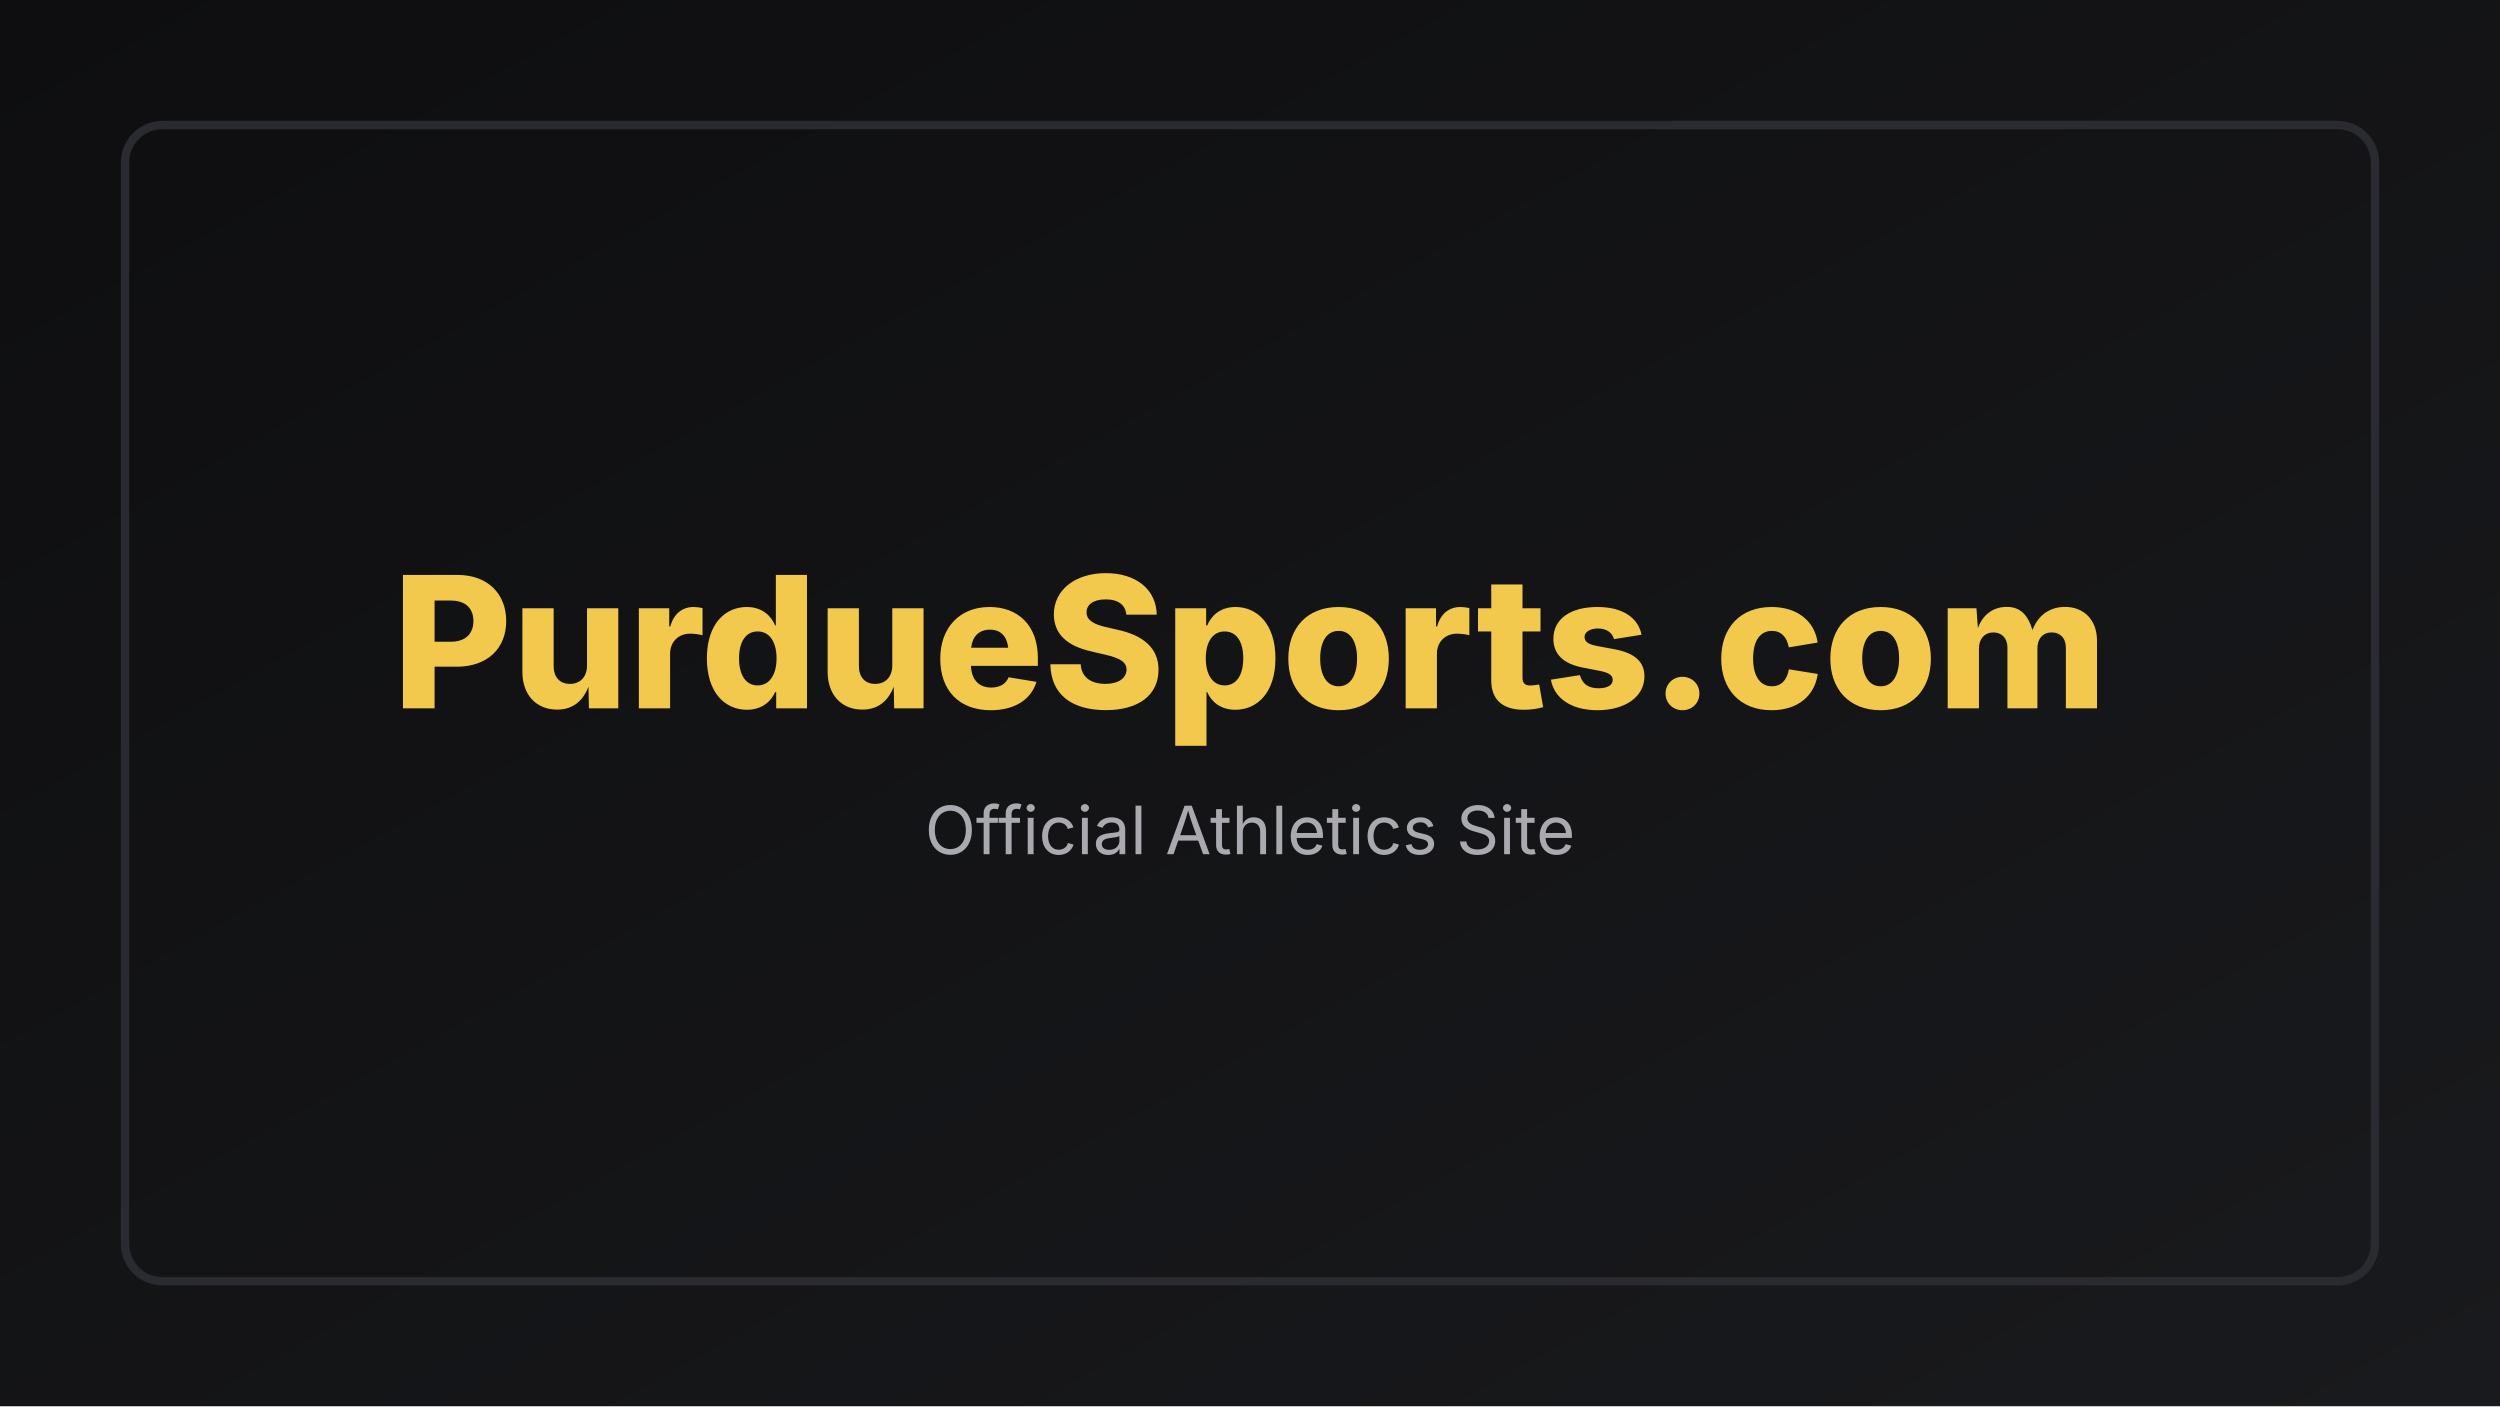
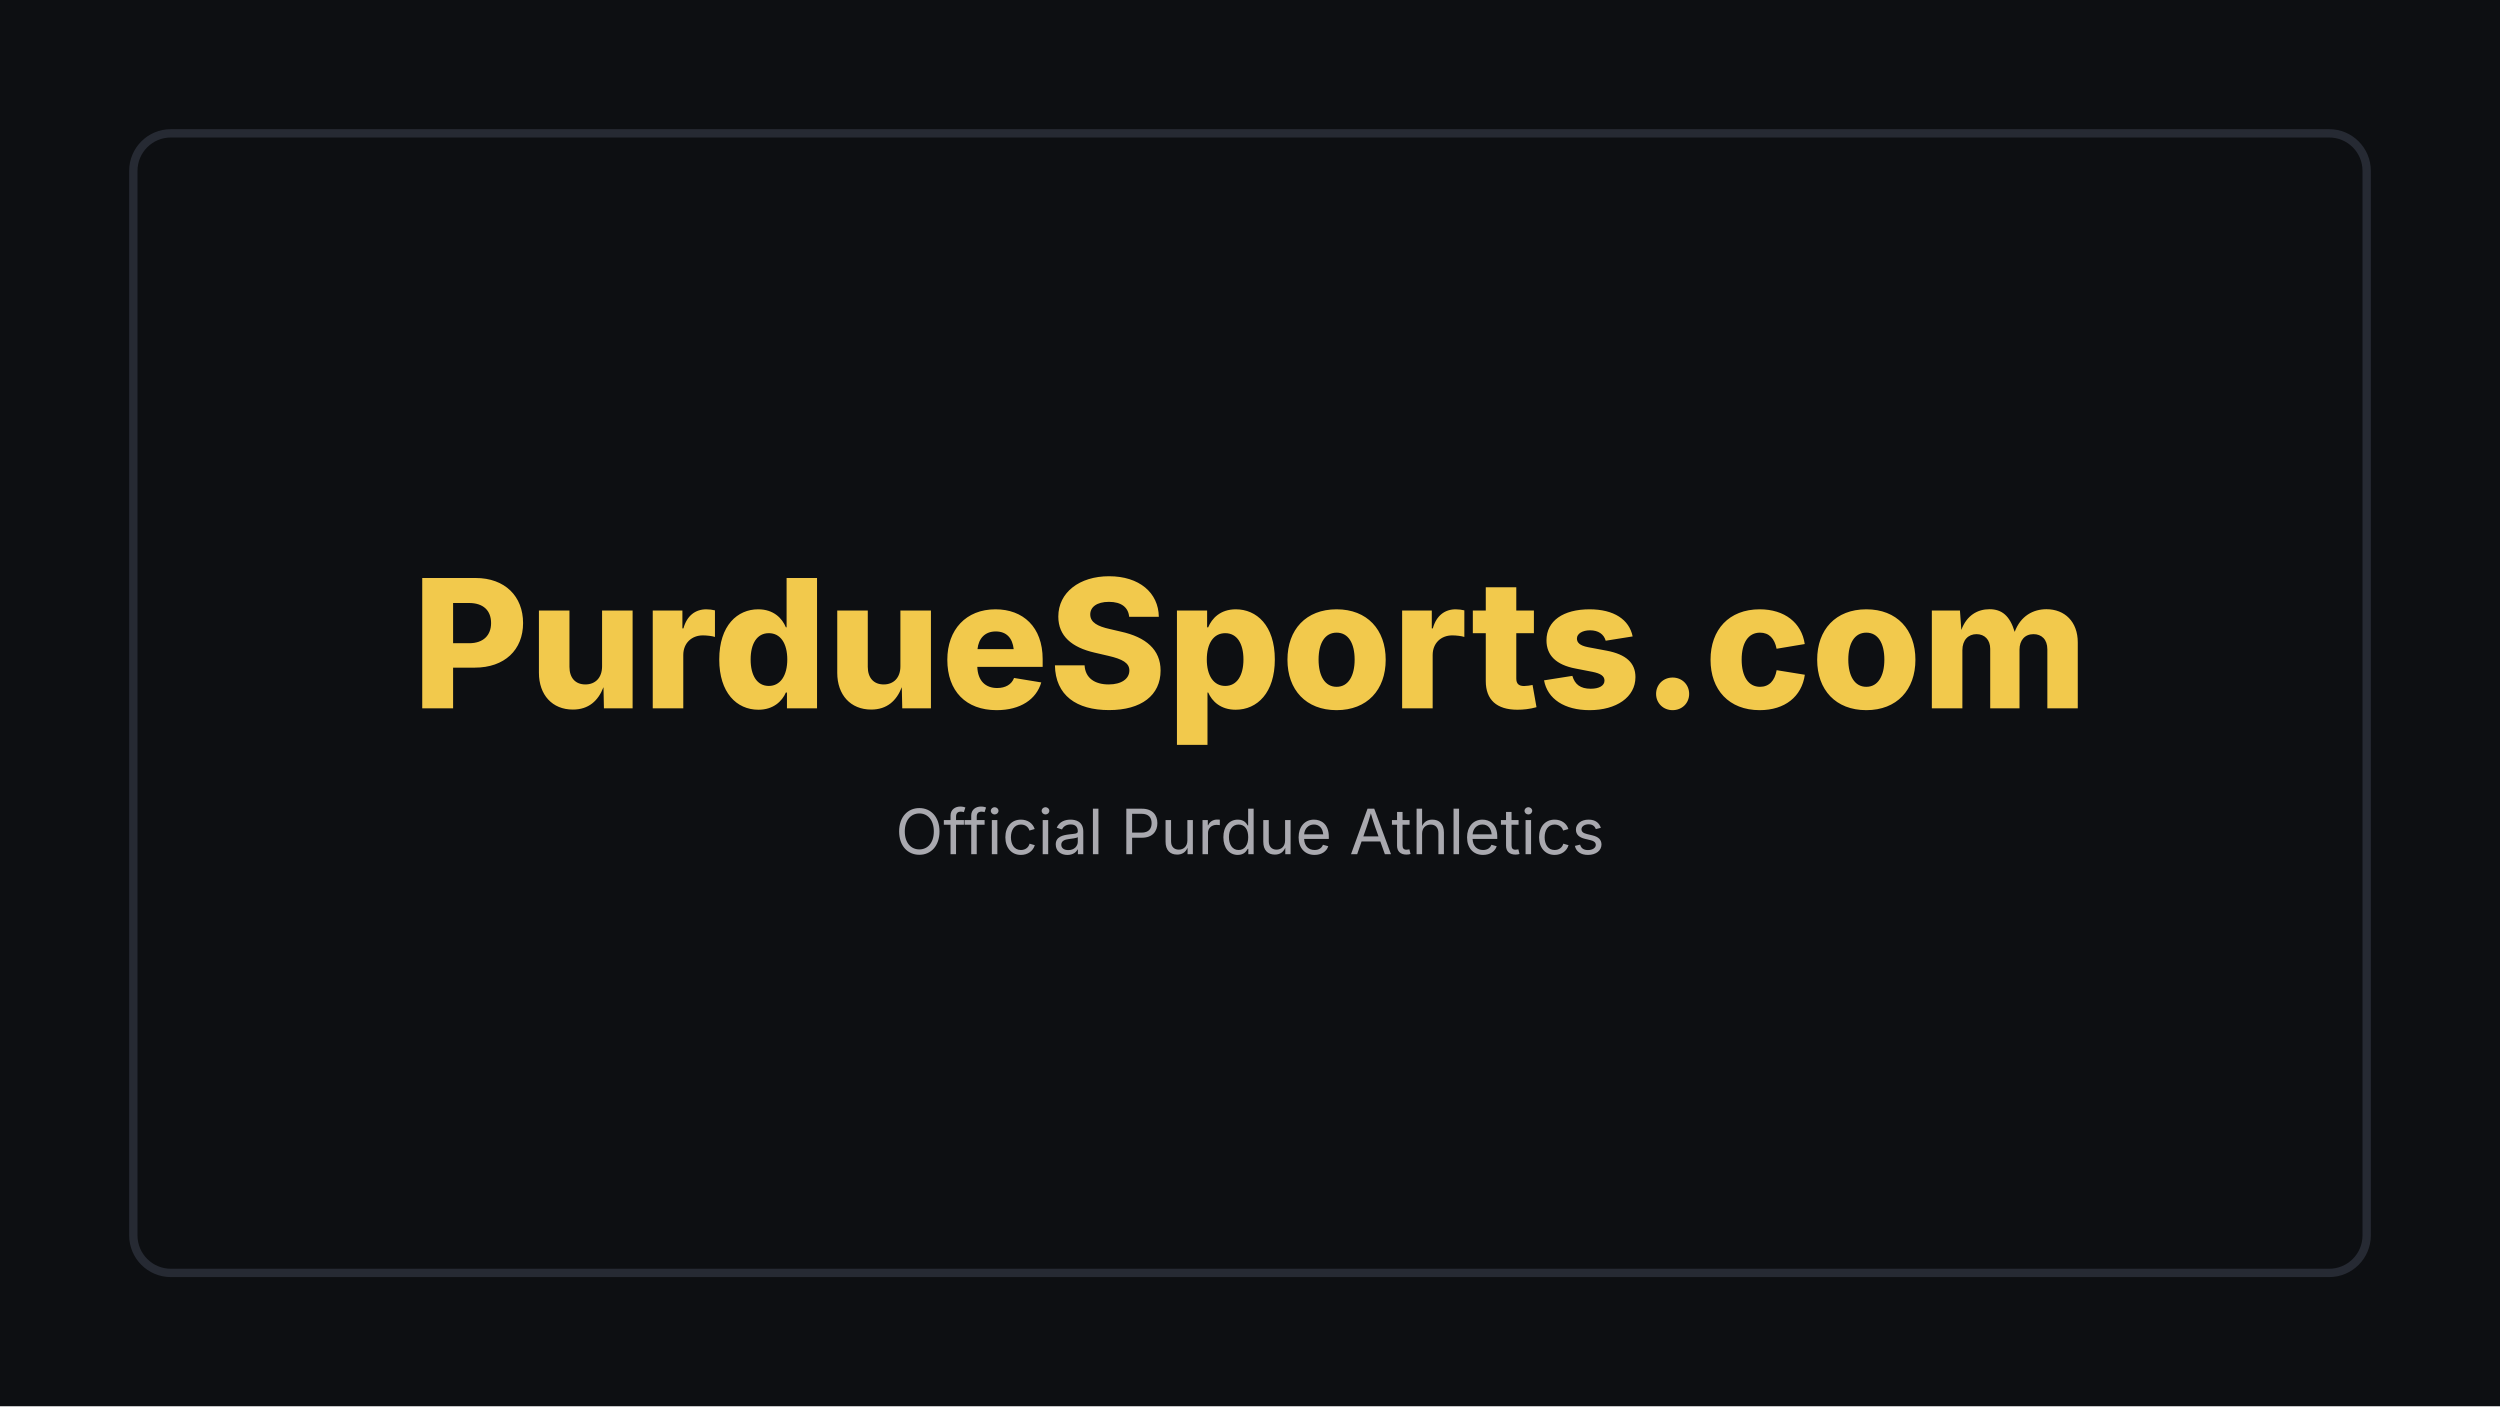
<svg xmlns="http://www.w3.org/2000/svg" width="1200" height="675" viewBox="0 0 1200 675">
-   <defs>
-     <linearGradient id="g" x1="0" x2="1" y1="0" y2="1">
-       <stop offset="0" stop-color="#0e0e10" />
-       <stop offset="1" stop-color="#191a1d" />
-     </linearGradient>
-   </defs>
-   <rect width="1200" height="675" fill="url(#g)" />
-   <rect x="60" y="60" width="1080" height="555" rx="18" ry="18" fill="none" stroke="#2a2b30" stroke-width="4" />
-   <text x="600" y="340" text-anchor="middle" font-family="Inter, system-ui, Arial, sans-serif" font-size="88" font-weight="800" fill="#f2c94c">
-     PurdueSports.com
-   </text>
-   <text x="600" y="410" text-anchor="middle" font-family="Inter, system-ui, Arial, sans-serif" font-size="32" fill="#a9a9af">
-     Official Athletics Site
-   </text>
+   <rect width="1200" height="675" fill="#0d0f12" />
+   <rect x="64" y="64" width="1072" height="547" rx="18" ry="18" fill="none" stroke="#262a33" stroke-width="4" />
+   <text x="600" y="340" text-anchor="middle" font-family="Inter, system-ui, Arial" font-size="86" font-weight="800" fill="#f2c94c">PurdueSports.com</text>
+   <text x="600" y="410" text-anchor="middle" font-family="Inter, system-ui, Arial" font-size="30" fill="#a9a9af">Official Purdue Athletics</text>
</svg>
